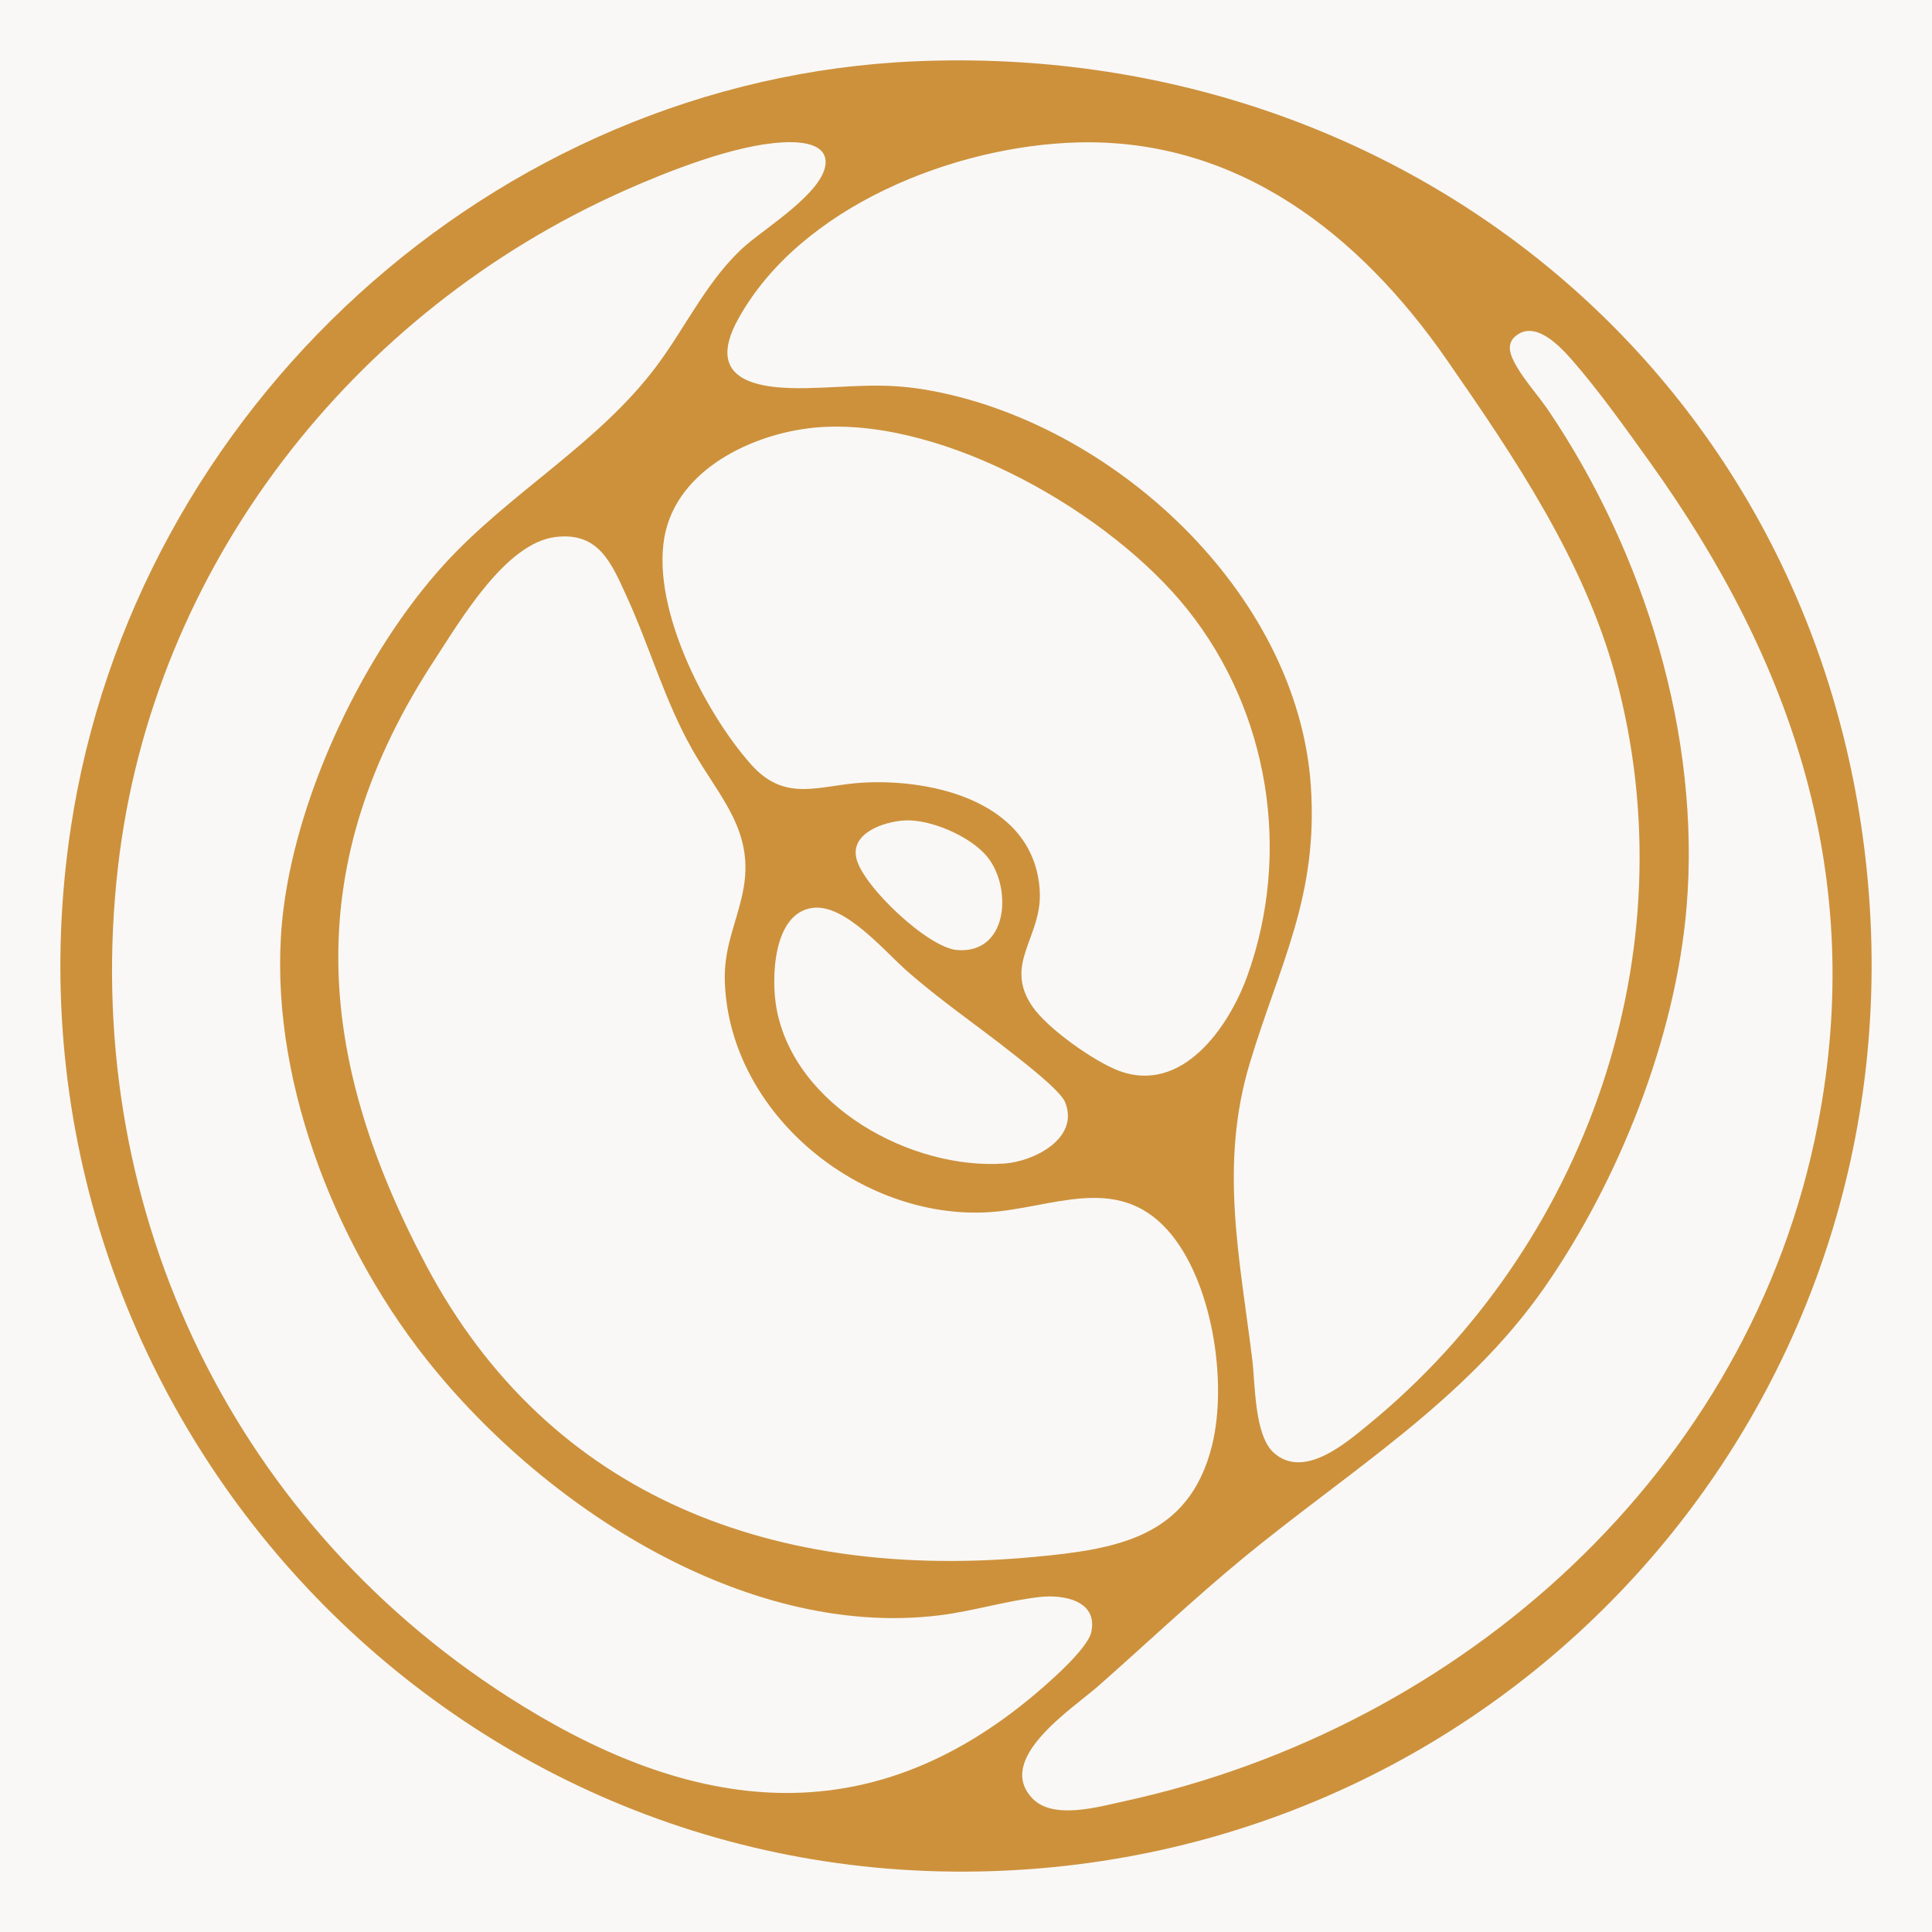
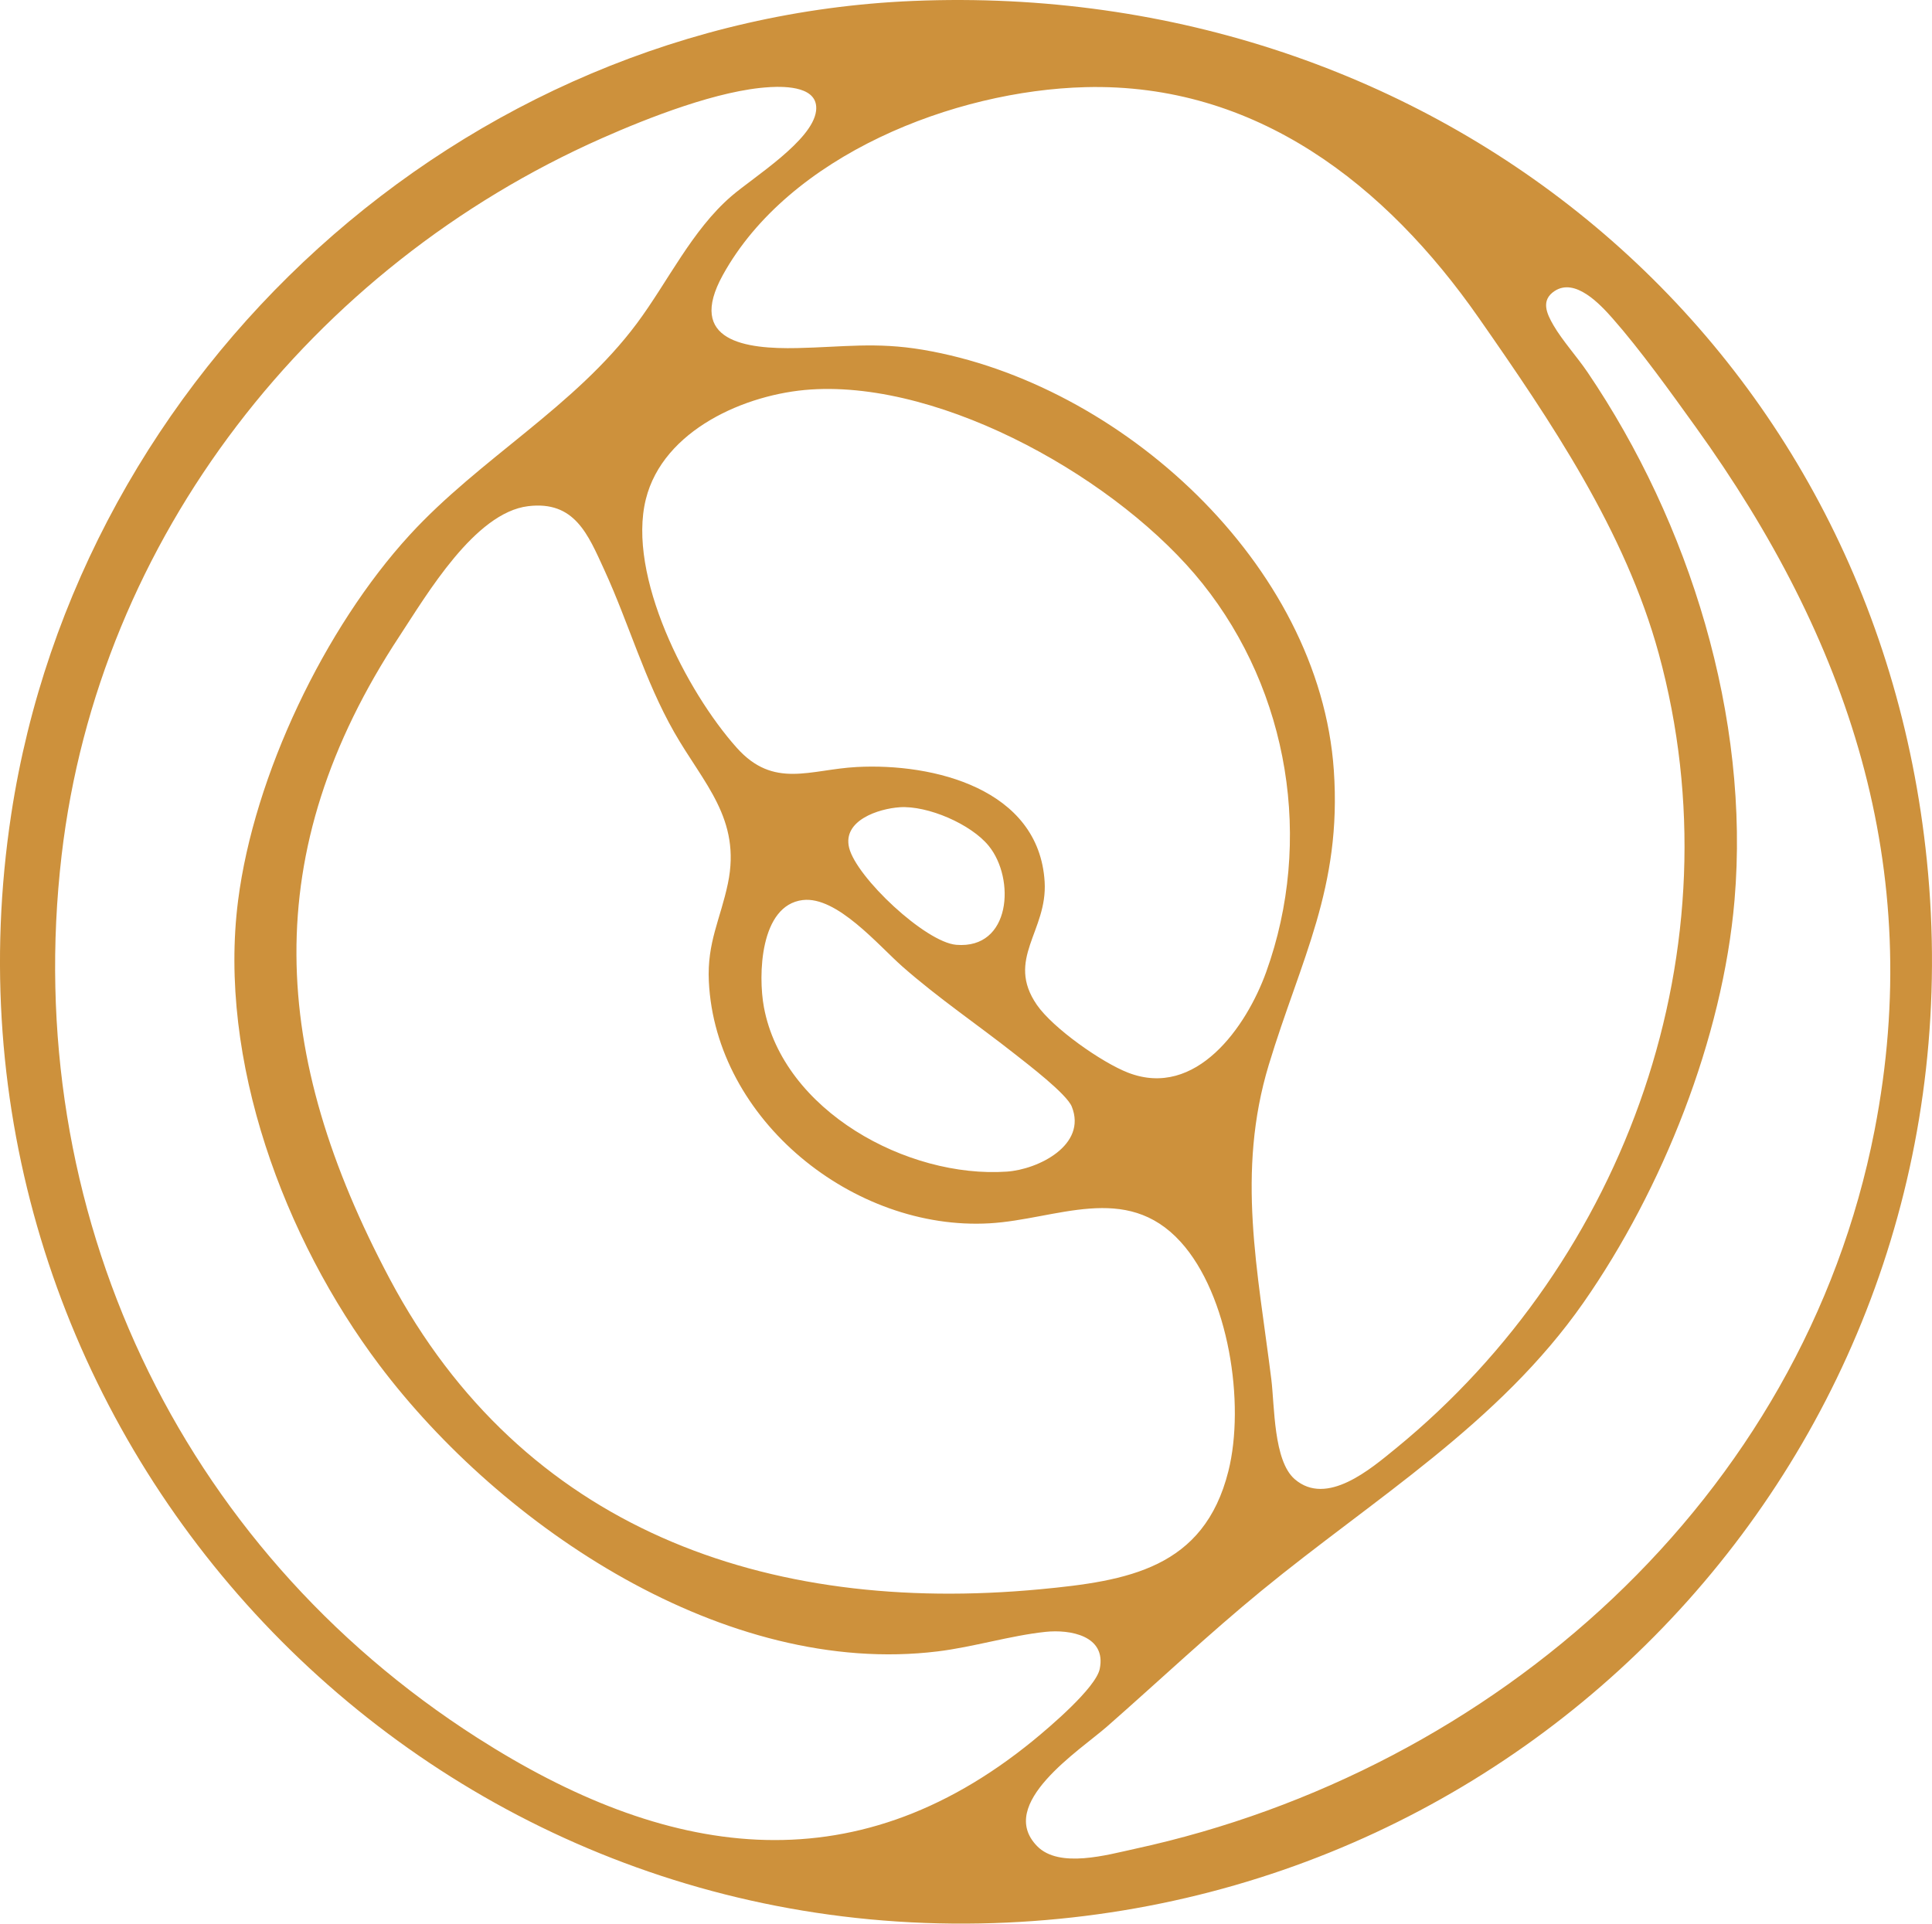
- <svg xmlns="http://www.w3.org/2000/svg" width="800" height="800" viewBox="0 0 800 800">
+ <svg xmlns="http://www.w3.org/2000/svg" id="Layer_1" viewBox="0 0 837.41 833.89">
  <defs>
-     <clipPath id="clip-Logo-accent">
-       <rect width="800" height="800" />
-     </clipPath>
+     <style>.cls-1{fill:#cd913c;}</style>
  </defs>
-   <g id="Logo-accent" clip-path="url(#clip-Logo-accent)">
-     <rect width="800" height="800" fill="#f9f8f6" />
-     <path id="logo-manamovement" d="M354.405.369c202.231-8.49,372.981,131.321,393.607,335.168,22.372,221.143-147.311,410.2-367.518,414.4C148.78,754.349-30.55,547.839,4.352,317.522,30.585,144.452,179.249,7.726,354.405.369Zm-55.627,33.61c-19.6,1.07-47.047,11.872-65.138,19.922C121.078,103.943,38.287,209.514,23.9,333.531,7.881,471.75,69.177,603.008,185.3,677.577c72.42,46.508,145.126,59.009,215.808,1.007,6.269-5.145,24.28-20.488,25.794-27.881,2.66-12.942-11.5-15.47-21.083-14.444-13.64,1.457-27.925,5.909-41.861,7.618-82.281,10.118-169.183-48.261-216.722-111.66C110.322,482.993,84.492,413.38,92.419,351.106c6.207-48.8,33.595-106.335,66.616-142.527,27.3-29.914,64.019-49.862,88.245-82.555C259.3,109.8,268.551,89.8,283.938,76.476c8.508-7.375,31.481-21.657,32.851-33.233,1.119-9.462-11.6-9.624-18.011-9.273h0Zm122.583,0c-50.988,1.3-115.06,26.478-140.774,73.265-14.222,25.885,8.929,28.907,28.875,28.466,17.832-.387,30.469-2.437,48.749.657,76.7,13,154.065,83.5,159.573,164,3.135,45.788-12.816,73.588-25.248,114.772-12.682,42.038-4.263,80.352.976,122.614,1.3,10.5.815,31.784,9.09,38.962,12.422,10.775,29.511-4.02,39.121-11.89,89.974-73.759,133.25-195.744,102.208-309.922-13-47.848-41.933-90.713-69.894-130.97-36-51.841-86.392-91.657-152.676-89.957h0ZM402.6,719.785c8.58,8.832,27.307,3.391,38.028,1.052C580.263,690.393,699.81,584.3,727.691,440.766,747.627,338.1,717.4,249.069,658.307,166.55c-9.628-13.446-21.584-30.2-32.368-42.478-4.89-5.558-14.473-15.8-22.4-10.622-5.553,3.634-3.1,8.859-.466,13.41,3.457,5.972,9.189,12.322,13.211,18.285,39.64,58.739,63.132,134.567,57.051,205.9-4.585,53.811-27.979,112.7-58.6,156.791-32.833,47.263-81.483,76.529-125,112.361-20.59,16.954-40,35.364-60.007,52.992-10.577,9.318-43.088,30.184-27.119,46.607H402.6ZM314.747,151.872c-25.355,1.682-57.346,15.793-64.028,42.757-7.362,29.752,15.772,75.018,35.3,96.937,14.366,16.135,28.391,8.454,46.581,7.492,29.7-1.583,70.718,8.445,72.93,44.718,1.173,19.328-15.279,30.139-3.018,48.019,6.225,9.075,25.194,22.485,35.458,26.46,26.349,10.208,45.883-17.871,53.567-39.277,18.342-51.131,8.921-109.2-24.746-151.494-31.848-40.014-100.023-79.066-152.031-75.612h-.009ZM205.034,197.363c-20.707,2.509-39.291,34.393-49.958,50.672-55.376,84.489-50.029,163.213-3.762,250.643C202.857,596.065,297.283,629.72,403.7,619.656c34.025-3.22,63.67-8.113,73.145-46.013,6.6-26.4.161-68.813-18.539-89.463-21.217-23.429-48.14-8.715-74.157-7.213C331.459,480.016,277.74,436.755,275.17,382.6c-.716-15.173,4.514-24.266,7.4-38.116,5.266-25.273-9.52-39.025-20.859-59.018-11.464-20.218-17.545-42.316-27.119-63.263-6.323-13.833-11.518-27.036-29.564-24.841h0ZM349.255,314.752c-8.222.549-22.22,5.135-19.632,15.775,2.821,11.575,29.627,36.866,41.611,37.855,21.307,1.772,22.928-25.75,12.628-38.53-6.9-8.553-23.743-15.829-34.607-15.11h0Zm-37.616,36.165c-16.649,2.024-17.384,29.365-15.091,41.768,7.487,40.41,55.734,66.78,94.3,64.118,12.153-.836,31.221-10.325,25.212-25.354-1.979-4.947-17.1-16.531-21.943-20.371-14.625-11.584-29.645-21.738-43.733-34.168-9.341-8.247-25.48-27.593-38.745-25.983h0Z" transform="translate(25.004 24.998)" fill="#cd913c" />
-   </g>
+   <path class="cls-1" d="M395.71.41c225.8-9.44,416.45,146.01,439.48,372.66,24.98,245.88-164.48,456.08-410.35,460.75C166.12,838.73-34.11,609.11,4.86,353.03,34.15,160.61,200.14,8.58,395.71.41ZM333.6,37.78c-21.88,1.19-52.53,13.2-72.73,22.15C135.2,115.57,42.75,232.94,26.7,370.83c-17.89,153.68,50.55,299.62,180.21,382.53,80.86,51.71,162.04,65.61,240.96,1.12,7-5.72,27.11-22.78,28.8-31,2.97-14.39-12.84-17.2-23.54-16.06-15.23,1.62-31.18,6.57-46.74,8.47-91.87,11.25-188.9-53.66-241.98-124.15-41.22-54.73-70.06-132.13-61.21-201.37,6.93-54.26,37.51-118.23,74.38-158.47,30.48-33.26,71.48-55.44,98.53-91.79,13.42-18.04,23.75-40.27,40.93-55.09,9.5-8.2,35.15-24.08,36.68-36.95,1.25-10.52-12.95-10.7-20.11-10.31v.02ZM470.48,37.78c-56.93,1.45-128.47,29.44-157.18,81.46-15.88,28.78,9.97,32.14,32.24,31.65,19.91-.43,34.02-2.71,54.43.73,85.64,14.45,172.02,92.84,178.17,182.35,3.5,50.91-14.31,81.82-28.19,127.61-14.16,46.74-4.76,89.34,1.09,136.33,1.45,11.68.91,35.34,10.15,43.32,13.87,11.98,32.95-4.47,43.68-13.22,100.46-82.01,148.78-217.64,114.12-344.59-14.52-53.2-46.82-100.86-78.04-145.62-40.2-57.64-96.46-101.91-170.47-100.02h0ZM449.52,800.29c9.58,9.82,30.49,3.77,42.46,1.17,155.91-33.85,289.39-151.81,320.52-311.4,22.26-114.15-11.49-213.14-77.47-304.89-10.75-14.95-24.1-33.58-36.14-47.23-5.46-6.18-16.16-17.57-25.01-11.81-6.2,4.04-3.46,9.85-.52,14.91,3.86,6.64,10.26,13.7,14.75,20.33,44.26,65.31,70.49,149.62,63.7,228.93-5.12,59.83-31.24,125.31-65.43,174.33-36.66,52.55-90.98,85.09-139.57,124.93-22.99,18.85-44.66,39.32-67,58.92-11.81,10.36-48.11,33.56-30.28,51.82h-.01ZM351.43,168.85c-28.31,1.87-64.03,17.56-71.49,47.54-8.22,33.08,17.61,83.41,39.41,107.78,16.04,17.94,31.7,9.4,52.01,8.33,33.16-1.76,78.96,9.39,81.43,49.72,1.31,21.49-17.06,33.51-3.37,53.39,6.95,10.09,28.13,25,39.59,29.42,29.42,11.35,51.23-19.87,59.81-43.67,20.48-56.85,9.96-121.41-27.63-168.44-35.56-44.49-111.68-87.91-169.75-84.07h-.01ZM228.93,219.43c-23.12,2.79-43.87,38.24-55.78,56.34-61.83,93.94-55.86,181.47-4.2,278.68,57.55,108.28,162.98,145.7,281.8,134.51,37.99-3.58,71.09-9.02,81.67-51.16,7.37-29.35.18-76.51-20.7-99.47-23.69-26.05-53.75-9.69-82.8-8.02-58.83,3.39-118.81-44.71-121.68-104.92-.8-16.87,5.04-26.98,8.26-42.38,5.88-28.1-10.63-43.39-23.29-65.62-12.8-22.48-19.59-47.05-30.28-70.34-7.06-15.38-12.86-30.06-33.01-27.62h0ZM389.96,349.95c-9.18.61-24.81,5.71-21.92,17.54,3.15,12.87,33.08,40.99,46.46,42.09,23.79,1.97,25.6-28.63,14.1-42.84-7.7-9.51-26.51-17.6-38.64-16.8h0ZM347.96,390.17c-18.59,2.25-19.41,32.65-16.85,46.44,8.36,44.93,62.23,74.25,105.29,71.29,13.57-.93,34.86-11.48,28.15-28.19-2.21-5.5-19.09-18.38-24.5-22.65-16.33-12.88-33.1-24.17-48.83-37.99-10.43-9.17-28.45-30.68-43.26-28.89h0Z" />
</svg>
